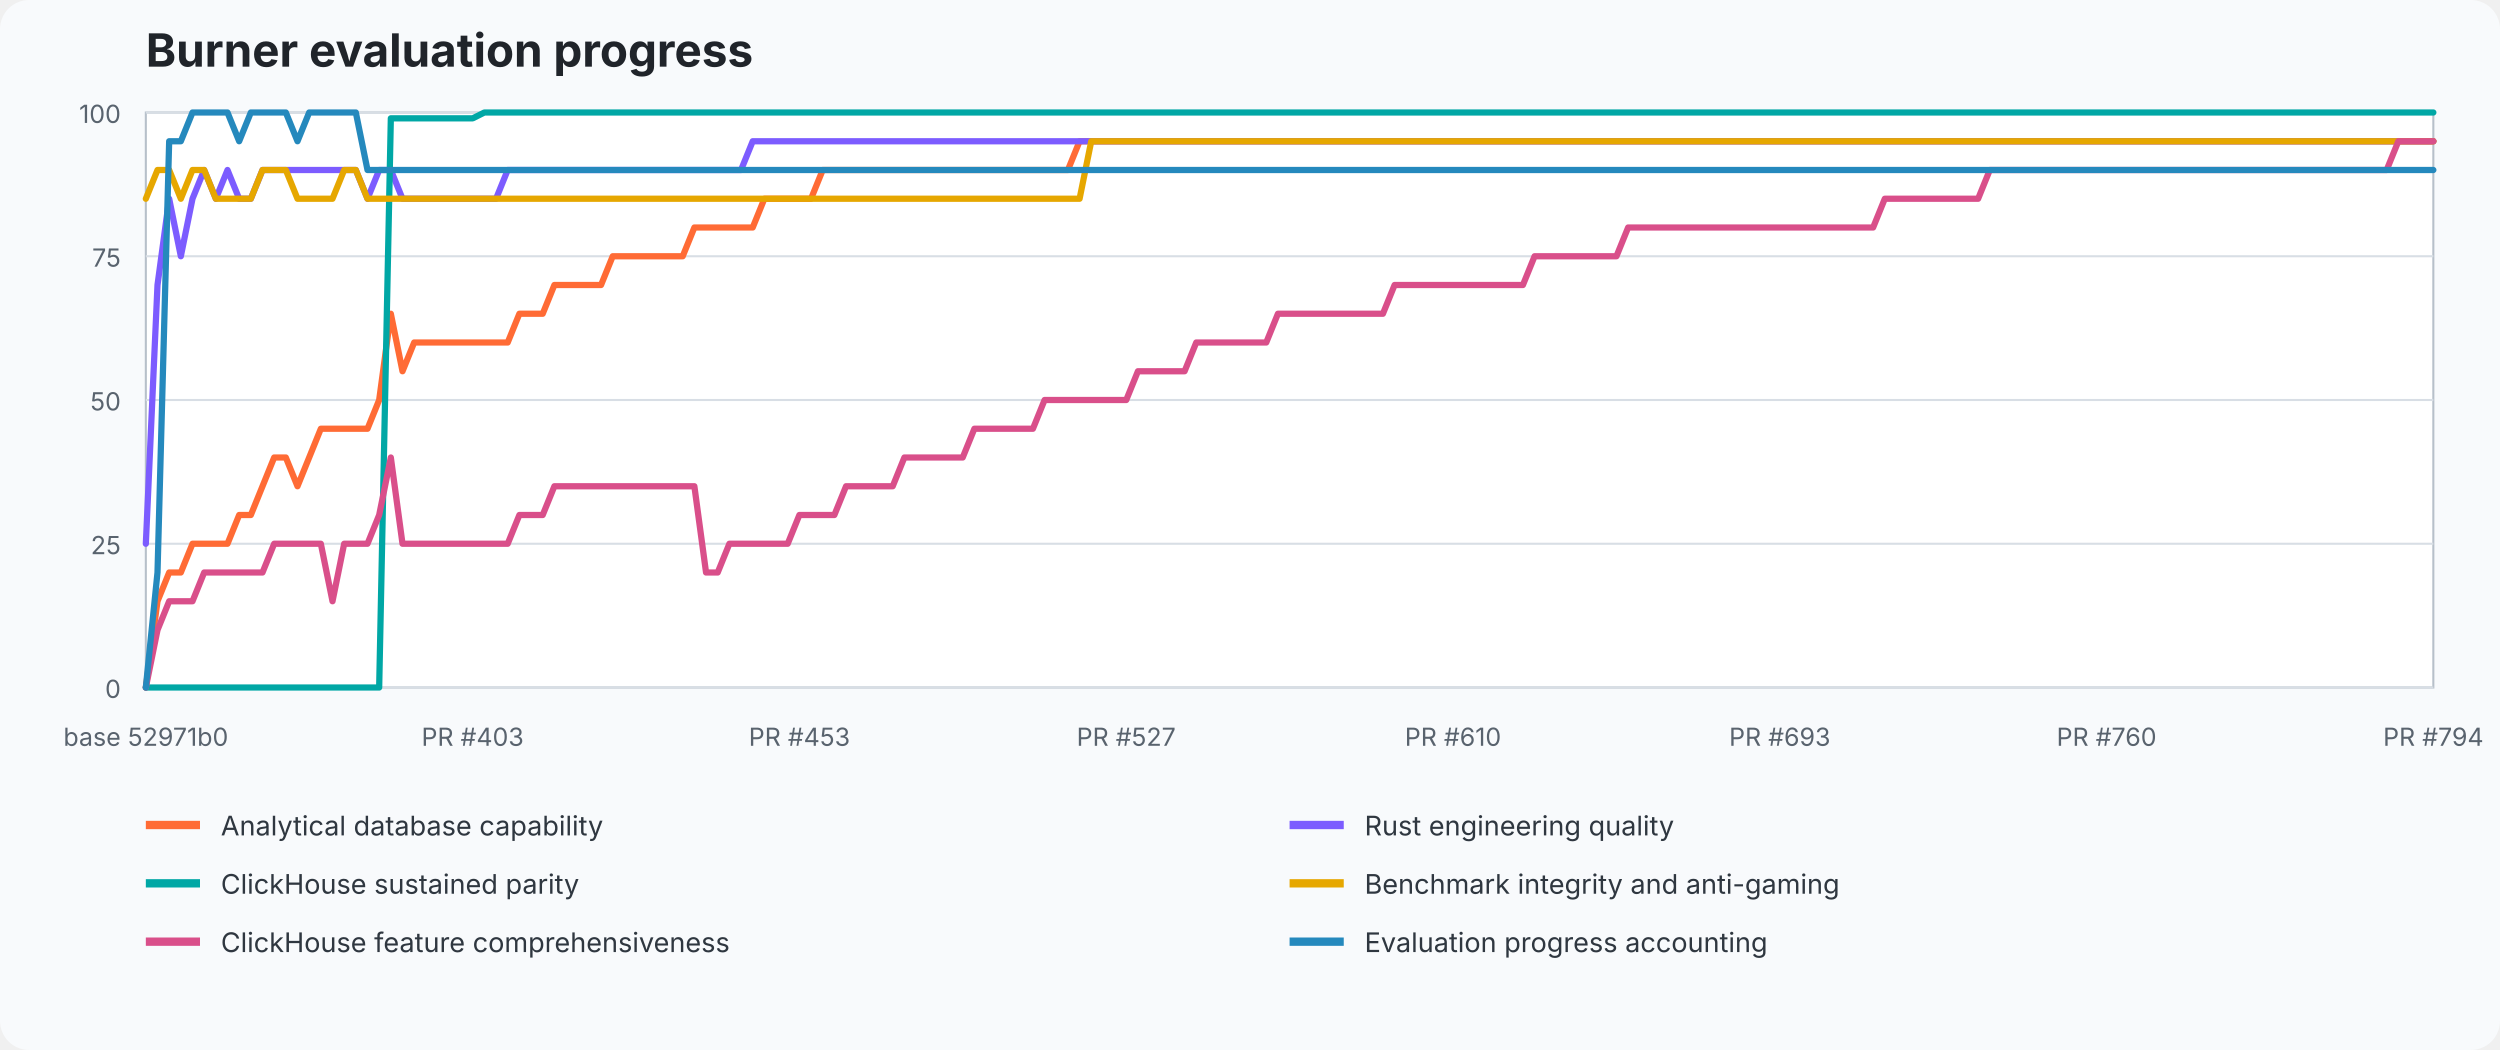
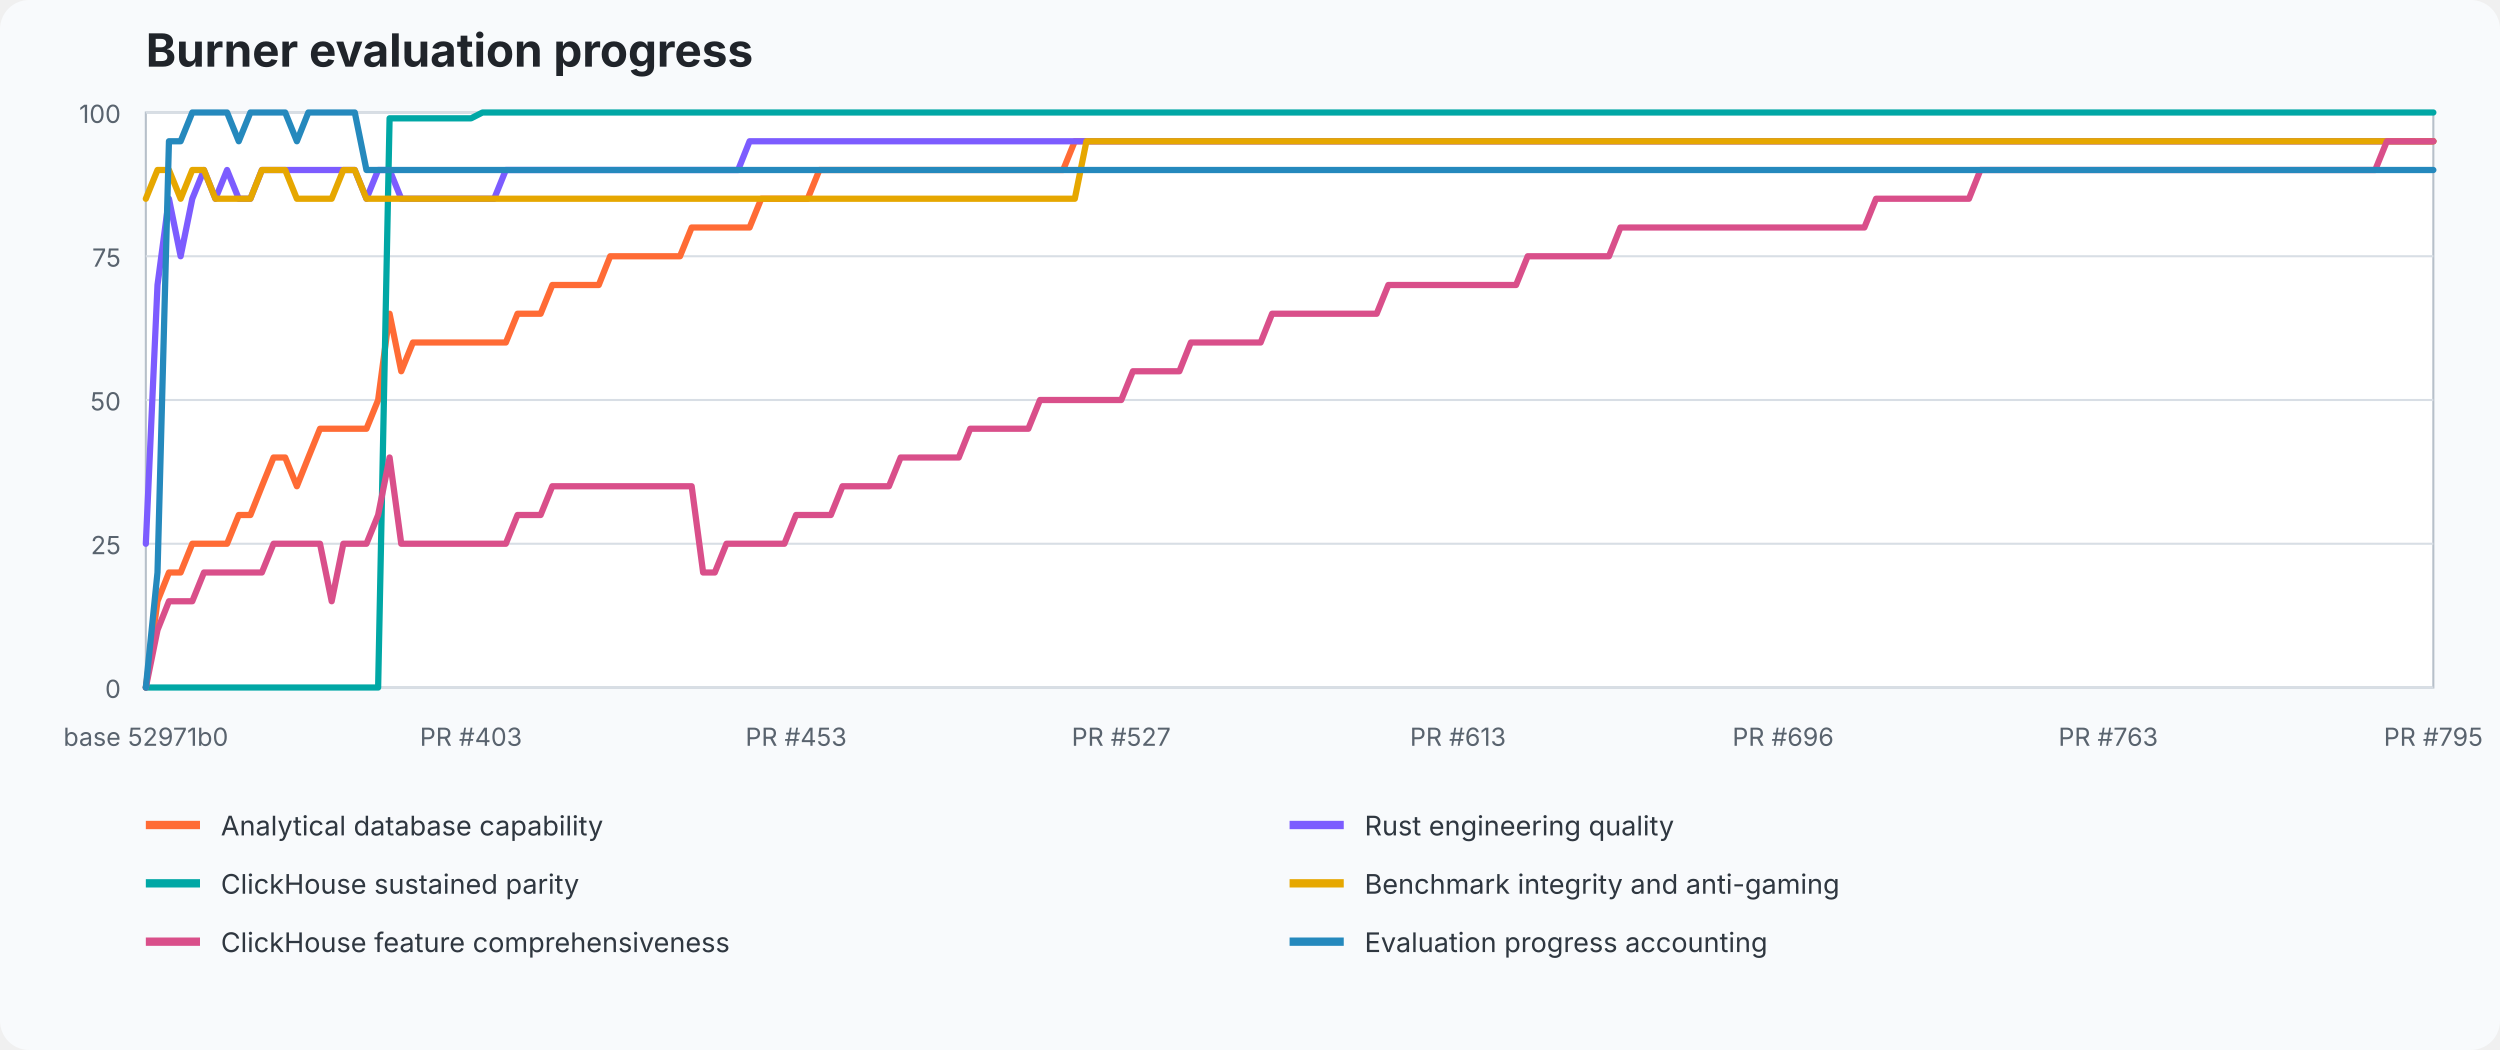
<svg xmlns="http://www.w3.org/2000/svg" width="1200" height="504" viewBox="0 0 1200 504" role="img" aria-labelledby="title desc">
  <style>text{font-family:ui-sans-serif,system-ui,-apple-system,BlinkMacSystemFont,"Segoe UI",sans-serif}.title{font-size:22px;font-weight:700;fill:#20242a}.axis{font-size:12px;fill:#59636e}.legend{font-size:13px;fill:#2f3740}.grid{stroke:#d8dee5;stroke-width:1}.plot{fill:#fff;stroke:#b7c0ca}</style>
  <rect width="100%" height="100%" fill="#f8fafc" rx="14" />
  <text x="70" y="32" class="title">Burner evaluation progress</text>
  <rect x="70" y="54" width="1098" height="276" class="plot" />
  <line x1="70" y1="330" x2="1168" y2="330" class="grid" />
  <text x="58" y="335" text-anchor="end" class="axis">0</text>
  <line x1="70" y1="261" x2="1168" y2="261" class="grid" />
  <text x="58" y="266" text-anchor="end" class="axis">25</text>
  <line x1="70" y1="192" x2="1168" y2="192" class="grid" />
  <text x="58" y="197" text-anchor="end" class="axis">50</text>
  <line x1="70" y1="123" x2="1168" y2="123" class="grid" />
  <text x="58" y="128" text-anchor="end" class="axis">75</text>
  <line x1="70" y1="54" x2="1168" y2="54" class="grid" />
  <text x="58" y="59" text-anchor="end" class="axis">100</text>
-   <polyline points="70.0,330.0 75.6,288.6 81.2,274.8 86.8,274.8 92.4,261.0 98.0,261.0 103.6,261.0 109.2,261.0 114.8,247.2 120.4,247.2 126.0,233.4 131.6,219.6 137.2,219.6 142.8,233.4 148.4,219.6 154.0,205.8 159.6,205.8 165.2,205.8 170.8,205.8 176.4,205.8 182.0,192.0 187.6,150.6 193.2,178.2 198.8,164.4 204.4,164.4 210.1,164.4 215.7,164.4 221.3,164.4 226.9,164.4 232.5,164.4 238.1,164.4 243.7,164.4 249.3,150.6 254.9,150.6 260.5,150.6 266.1,136.8 271.7,136.8 277.3,136.8 282.9,136.8 288.5,136.8 294.1,123.0 299.7,123.0 305.3,123.0 310.9,123.0 316.5,123.0 322.1,123.0 327.7,123.0 333.3,109.2 338.9,109.2 344.5,109.2 350.1,109.2 355.7,109.2 361.3,109.2 366.9,95.4 372.5,95.4 378.1,95.4 383.7,95.4 389.3,95.4 394.9,81.6 400.5,81.6 406.1,81.6 411.7,81.6 417.3,81.6 422.9,81.6 428.5,81.6 434.1,81.6 439.7,81.6 445.3,81.6 450.9,81.6 456.5,81.6 462.1,81.6 467.7,81.6 473.3,81.6 478.9,81.6 484.6,81.6 490.2,81.6 495.8,81.6 501.4,81.6 507.0,81.6 512.6,81.6 518.2,67.8 523.8,67.8 529.4,67.8 535.0,67.8 540.6,67.8 546.2,67.8 551.8,67.8 557.4,67.8 563.0,67.8 568.6,67.8 574.2,67.8 579.8,67.8 585.4,67.8 591.0,67.8 596.6,67.8 602.2,67.8 607.8,67.8 613.4,67.8 619.0,67.8 624.6,67.8 630.2,67.8 635.8,67.8 641.4,67.8 647.0,67.8 652.6,67.8 658.2,67.8 663.8,67.8 669.4,67.8 675.0,67.8 680.6,67.8 686.2,67.8 691.8,67.8 697.4,67.8 703.0,67.8 708.6,67.8 714.2,67.8 719.8,67.8 725.4,67.8 731.0,67.8 736.6,67.8 742.2,67.8 747.8,67.8 753.4,67.8 759.1,67.8 764.7,67.8 770.3,67.8 775.9,67.8 781.5,67.8 787.1,67.8 792.7,67.8 798.3,67.8 803.9,67.8 809.5,67.8 815.1,67.8 820.7,67.8 826.3,67.8 831.9,67.8 837.5,67.8 843.1,67.8 848.7,67.8 854.3,67.8 859.9,67.8 865.5,67.8 871.1,67.8 876.7,67.8 882.3,67.8 887.9,67.8 893.5,67.8 899.1,67.8 904.7,67.8 910.3,67.8 915.9,67.8 921.5,67.8 927.1,67.8 932.7,67.8 938.3,67.8 943.9,67.8 949.5,67.8 955.1,67.8 960.7,67.8 966.3,67.8 971.9,67.8 977.5,67.8 983.1,67.8 988.7,67.8 994.3,67.8 999.9,67.8 1005.5,67.8 1011.1,67.8 1016.7,67.8 1022.3,67.8 1027.9,67.8 1033.6,67.8 1039.2,67.8 1044.8,67.8 1050.4,67.8 1056.0,67.8 1061.6,67.8 1067.2,67.8 1072.8,67.8 1078.4,67.8 1084.0,67.8 1089.6,67.8 1095.2,67.8 1100.8,67.8 1106.4,67.8 1112.0,67.8 1117.6,67.8 1123.2,67.8 1128.8,67.8 1134.4,67.8 1140.0,67.8 1145.6,67.8 1151.2,67.8 1156.8,67.8 1162.4,67.8 1168.0,67.8" fill="none" stroke="#ff6b35" stroke-width="3" stroke-linejoin="round" stroke-linecap="round" />
-   <polyline points="70.0,261.0 75.6,136.8 81.2,95.4 86.8,123.0 92.4,95.4 98.0,81.6 103.6,95.4 109.2,81.6 114.8,95.4 120.4,95.4 126.0,81.6 131.6,81.6 137.2,81.6 142.8,81.6 148.4,81.6 154.0,81.6 159.6,81.6 165.2,81.6 170.8,81.6 176.4,95.4 182.0,81.6 187.6,81.6 193.2,95.4 198.8,95.4 204.4,95.4 210.1,95.4 215.7,95.4 221.3,95.4 226.9,95.4 232.5,95.4 238.1,95.4 243.7,81.6 249.3,81.6 254.9,81.6 260.5,81.6 266.1,81.6 271.7,81.6 277.3,81.6 282.9,81.6 288.5,81.6 294.1,81.6 299.7,81.6 305.3,81.6 310.9,81.6 316.5,81.6 322.1,81.6 327.7,81.6 333.3,81.6 338.9,81.6 344.5,81.6 350.1,81.6 355.7,81.6 361.3,67.8 366.9,67.8 372.5,67.8 378.1,67.8 383.7,67.8 389.3,67.8 394.9,67.8 400.5,67.8 406.1,67.8 411.7,67.8 417.3,67.8 422.9,67.8 428.5,67.8 434.1,67.8 439.7,67.8 445.3,67.8 450.9,67.8 456.5,67.8 462.1,67.8 467.7,67.8 473.3,67.8 478.9,67.8 484.6,67.8 490.2,67.8 495.8,67.8 501.4,67.8 507.0,67.8 512.6,67.8 518.2,67.8 523.8,67.8 529.4,67.8 535.0,67.8 540.6,67.8 546.2,67.8 551.8,67.8 557.4,67.8 563.0,67.8 568.6,67.8 574.2,67.8 579.8,67.8 585.4,67.8 591.0,67.8 596.6,67.8 602.2,67.8 607.8,67.8 613.4,67.8 619.0,67.8 624.6,67.8 630.2,67.8 635.8,67.8 641.4,67.8 647.0,67.8 652.6,67.8 658.2,67.8 663.8,67.8 669.4,67.8 675.0,67.8 680.6,67.8 686.2,67.8 691.8,67.8 697.4,67.8 703.0,67.8 708.6,67.8 714.2,67.8 719.8,67.8 725.4,67.8 731.0,67.8 736.6,67.8 742.2,67.8 747.8,67.8 753.4,67.8 759.1,67.8 764.7,67.8 770.3,67.8 775.9,67.8 781.5,67.8 787.1,67.8 792.7,67.8 798.3,67.8 803.9,67.8 809.5,67.8 815.1,67.8 820.7,67.8 826.3,67.8 831.9,67.8 837.5,67.8 843.1,67.8 848.7,67.8 854.3,67.8 859.9,67.8 865.5,67.8 871.1,67.8 876.7,67.8 882.3,67.8 887.9,67.8 893.5,67.8 899.1,67.8 904.7,67.8 910.3,67.8 915.9,67.8 921.5,67.8 927.1,67.8 932.7,67.8 938.3,67.8 943.9,67.8 949.5,67.8 955.1,67.8 960.7,67.8 966.3,67.8 971.9,67.8 977.5,67.8 983.1,67.8 988.7,67.8 994.3,67.8 999.9,67.8 1005.5,67.8 1011.1,67.8 1016.7,67.8 1022.3,67.8 1027.9,67.8 1033.6,67.8 1039.2,67.8 1044.8,67.8 1050.4,67.8 1056.0,67.8 1061.6,67.8 1067.2,67.8 1072.8,67.8 1078.4,67.8 1084.0,67.8 1089.6,67.8 1095.2,67.8 1100.8,67.8 1106.4,67.8 1112.0,67.8 1117.6,67.8 1123.2,67.8 1128.8,67.8 1134.4,67.8 1140.0,67.8 1145.6,67.8 1151.2,67.8 1156.8,67.8 1162.4,67.8 1168.0,67.8" fill="none" stroke="#7c5cff" stroke-width="3" stroke-linejoin="round" stroke-linecap="round" />
-   <polyline points="70.0,330.0 75.6,330.0 81.2,330.0 86.8,330.0 92.4,330.0 98.0,330.0 103.6,330.0 109.2,330.0 114.8,330.0 120.4,330.0 126.0,330.0 131.6,330.0 137.2,330.0 142.8,330.0 148.4,330.0 154.0,330.0 159.6,330.0 165.2,330.0 170.8,330.0 176.4,330.0 182.0,330.0 187.6,56.8 193.2,56.8 198.8,56.8 204.4,56.8 210.1,56.8 215.7,56.8 221.3,56.8 226.9,56.8 232.5,54.0 238.1,54.0 243.7,54.0 249.3,54.0 254.9,54.0 260.5,54.0 266.1,54.0 271.7,54.0 277.3,54.0 282.9,54.0 288.5,54.0 294.1,54.0 299.7,54.0 305.3,54.0 310.9,54.0 316.5,54.0 322.1,54.0 327.7,54.0 333.3,54.0 338.9,54.0 344.5,54.0 350.1,54.0 355.7,54.0 361.3,54.0 366.9,54.0 372.5,54.0 378.1,54.0 383.7,54.0 389.3,54.0 394.9,54.0 400.5,54.0 406.1,54.0 411.7,54.0 417.3,54.0 422.9,54.0 428.5,54.0 434.1,54.0 439.7,54.0 445.3,54.0 450.9,54.0 456.5,54.0 462.1,54.0 467.7,54.0 473.3,54.0 478.9,54.0 484.6,54.0 490.2,54.0 495.8,54.0 501.4,54.0 507.0,54.0 512.6,54.0 518.2,54.0 523.8,54.0 529.4,54.0 535.0,54.0 540.6,54.0 546.2,54.0 551.8,54.0 557.4,54.0 563.0,54.0 568.6,54.0 574.2,54.0 579.8,54.0 585.4,54.0 591.0,54.0 596.6,54.0 602.2,54.0 607.8,54.0 613.4,54.0 619.0,54.0 624.6,54.0 630.2,54.0 635.8,54.0 641.4,54.0 647.0,54.0 652.6,54.0 658.2,54.0 663.8,54.0 669.4,54.0 675.0,54.0 680.6,54.0 686.2,54.0 691.8,54.0 697.4,54.0 703.0,54.0 708.6,54.0 714.2,54.0 719.8,54.0 725.4,54.0 731.0,54.0 736.6,54.0 742.2,54.0 747.8,54.0 753.4,54.0 759.1,54.0 764.7,54.0 770.3,54.0 775.9,54.0 781.5,54.0 787.1,54.0 792.7,54.0 798.3,54.0 803.9,54.0 809.5,54.0 815.1,54.0 820.7,54.0 826.3,54.0 831.9,54.0 837.5,54.0 843.1,54.0 848.7,54.0 854.3,54.0 859.9,54.0 865.5,54.0 871.1,54.0 876.7,54.0 882.3,54.0 887.9,54.0 893.5,54.0 899.1,54.0 904.7,54.0 910.3,54.0 915.9,54.0 921.5,54.0 927.1,54.0 932.7,54.0 938.3,54.0 943.9,54.0 949.5,54.0 955.1,54.0 960.7,54.0 966.3,54.0 971.9,54.0 977.5,54.0 983.1,54.0 988.7,54.0 994.3,54.0 999.9,54.0 1005.5,54.0 1011.1,54.0 1016.7,54.0 1022.3,54.0 1027.9,54.0 1033.6,54.0 1039.2,54.0 1044.8,54.0 1050.4,54.0 1056.0,54.0 1061.6,54.0 1067.2,54.0 1072.8,54.0 1078.4,54.0 1084.0,54.0 1089.6,54.0 1095.2,54.0 1100.8,54.0 1106.4,54.0 1112.0,54.0 1117.6,54.0 1123.2,54.0 1128.8,54.0 1134.4,54.0 1140.0,54.0 1145.6,54.0 1151.2,54.0 1156.8,54.0 1162.4,54.0 1168.0,54.0" fill="none" stroke="#00a7a5" stroke-width="3" stroke-linejoin="round" stroke-linecap="round" />
-   <polyline points="70.0,95.4 75.6,81.6 81.2,81.6 86.8,95.4 92.4,81.6 98.0,81.6 103.6,95.4 109.2,95.4 114.8,95.4 120.4,95.4 126.0,81.6 131.6,81.6 137.2,81.6 142.8,95.4 148.4,95.4 154.0,95.4 159.6,95.4 165.2,81.6 170.8,81.6 176.4,95.4 182.0,95.4 187.6,95.4 193.2,95.4 198.8,95.4 204.4,95.4 210.1,95.4 215.7,95.4 221.3,95.4 226.9,95.4 232.5,95.4 238.1,95.4 243.7,95.4 249.3,95.4 254.9,95.4 260.5,95.4 266.1,95.4 271.7,95.4 277.3,95.4 282.9,95.4 288.5,95.4 294.1,95.4 299.7,95.4 305.3,95.4 310.9,95.4 316.5,95.4 322.1,95.4 327.7,95.4 333.3,95.4 338.9,95.4 344.5,95.4 350.1,95.4 355.7,95.4 361.3,95.4 366.9,95.4 372.5,95.4 378.1,95.4 383.7,95.4 389.3,95.4 394.9,95.4 400.5,95.4 406.1,95.4 411.7,95.4 417.3,95.4 422.9,95.4 428.5,95.4 434.1,95.4 439.7,95.4 445.3,95.4 450.9,95.4 456.5,95.4 462.1,95.4 467.7,95.4 473.3,95.4 478.9,95.4 484.6,95.4 490.2,95.4 495.8,95.4 501.4,95.4 507.0,95.4 512.6,95.4 518.2,95.4 523.8,67.8 529.4,67.8 535.0,67.8 540.6,67.8 546.2,67.8 551.8,67.8 557.4,67.8 563.0,67.8 568.6,67.8 574.2,67.8 579.8,67.8 585.4,67.8 591.0,67.8 596.6,67.8 602.2,67.8 607.8,67.8 613.4,67.8 619.0,67.8 624.6,67.8 630.2,67.8 635.8,67.8 641.4,67.8 647.0,67.8 652.6,67.8 658.2,67.8 663.8,67.8 669.4,67.8 675.0,67.8 680.6,67.8 686.2,67.8 691.8,67.8 697.4,67.8 703.0,67.8 708.6,67.8 714.2,67.8 719.8,67.8 725.4,67.8 731.0,67.8 736.6,67.8 742.2,67.8 747.8,67.8 753.4,67.8 759.1,67.8 764.7,67.8 770.3,67.8 775.9,67.8 781.5,67.8 787.1,67.8 792.7,67.8 798.3,67.8 803.9,67.8 809.5,67.8 815.1,67.8 820.7,67.8 826.3,67.8 831.9,67.8 837.5,67.8 843.1,67.8 848.7,67.8 854.3,67.8 859.9,67.8 865.5,67.8 871.1,67.8 876.7,67.8 882.3,67.8 887.9,67.8 893.5,67.8 899.1,67.8 904.7,67.8 910.3,67.8 915.9,67.8 921.5,67.8 927.1,67.8 932.7,67.8 938.3,67.8 943.9,67.8 949.5,67.8 955.1,67.8 960.7,67.8 966.3,67.8 971.9,67.8 977.5,67.8 983.1,67.8 988.7,67.8 994.3,67.8 999.9,67.8 1005.5,67.8 1011.1,67.8 1016.7,67.8 1022.3,67.8 1027.9,67.8 1033.6,67.8 1039.2,67.8 1044.8,67.8 1050.4,67.8 1056.0,67.8 1061.6,67.8 1067.2,67.8 1072.8,67.8 1078.4,67.8 1084.0,67.8 1089.6,67.8 1095.2,67.8 1100.8,67.8 1106.4,67.8 1112.0,67.8 1117.6,67.8 1123.2,67.8 1128.8,67.8 1134.4,67.8 1140.0,67.8 1145.6,67.8 1151.2,67.8 1156.8,67.8 1162.4,67.8 1168.0,67.8" fill="none" stroke="#e6a700" stroke-width="3" stroke-linejoin="round" stroke-linecap="round" />
-   <polyline points="70.0,330.0 75.6,302.4 81.2,288.6 86.8,288.6 92.4,288.6 98.0,274.8 103.6,274.8 109.2,274.8 114.8,274.8 120.4,274.8 126.0,274.8 131.6,261.0 137.2,261.0 142.8,261.0 148.4,261.0 154.0,261.0 159.6,288.6 165.2,261.0 170.8,261.0 176.4,261.0 182.0,247.2 187.6,219.6 193.2,261.0 198.8,261.0 204.4,261.0 210.1,261.0 215.7,261.0 221.3,261.0 226.9,261.0 232.5,261.0 238.1,261.0 243.7,261.0 249.3,247.2 254.9,247.2 260.5,247.2 266.1,233.4 271.7,233.4 277.3,233.4 282.9,233.4 288.5,233.4 294.1,233.4 299.7,233.4 305.3,233.4 310.9,233.4 316.5,233.4 322.1,233.4 327.7,233.4 333.3,233.4 338.9,274.8 344.5,274.8 350.1,261.0 355.7,261.0 361.3,261.0 366.9,261.0 372.5,261.0 378.1,261.0 383.7,247.2 389.3,247.2 394.9,247.2 400.5,247.2 406.1,233.4 411.7,233.4 417.3,233.4 422.9,233.4 428.5,233.4 434.1,219.6 439.7,219.6 445.3,219.6 450.9,219.6 456.5,219.6 462.1,219.6 467.7,205.8 473.3,205.8 478.9,205.8 484.6,205.8 490.2,205.8 495.8,205.8 501.4,192.0 507.0,192.0 512.6,192.0 518.2,192.0 523.8,192.0 529.4,192.0 535.0,192.0 540.6,192.0 546.2,178.2 551.8,178.2 557.4,178.2 563.0,178.2 568.6,178.2 574.2,164.4 579.8,164.4 585.4,164.4 591.0,164.4 596.6,164.4 602.2,164.4 607.8,164.4 613.4,150.6 619.0,150.6 624.6,150.6 630.2,150.6 635.8,150.6 641.4,150.6 647.0,150.6 652.6,150.6 658.2,150.6 663.8,150.6 669.4,136.8 675.0,136.8 680.6,136.8 686.2,136.8 691.8,136.8 697.4,136.8 703.0,136.8 708.6,136.8 714.2,136.8 719.8,136.8 725.4,136.8 731.0,136.8 736.6,123.0 742.2,123.0 747.8,123.0 753.4,123.0 759.1,123.0 764.7,123.0 770.3,123.0 775.9,123.0 781.5,109.2 787.1,109.2 792.7,109.2 798.3,109.2 803.9,109.2 809.5,109.2 815.1,109.2 820.7,109.2 826.3,109.2 831.9,109.2 837.5,109.2 843.1,109.2 848.7,109.2 854.3,109.2 859.9,109.2 865.5,109.2 871.1,109.2 876.7,109.2 882.3,109.2 887.9,109.2 893.5,109.2 899.1,109.2 904.7,95.4 910.3,95.4 915.9,95.4 921.5,95.4 927.1,95.4 932.7,95.4 938.3,95.4 943.9,95.4 949.5,95.4 955.1,81.6 960.7,81.6 966.3,81.6 971.9,81.6 977.5,81.6 983.1,81.6 988.7,81.6 994.3,81.6 999.9,81.6 1005.5,81.6 1011.1,81.6 1016.7,81.6 1022.3,81.6 1027.9,81.6 1033.6,81.6 1039.2,81.6 1044.8,81.6 1050.4,81.6 1056.0,81.6 1061.6,81.6 1067.2,81.6 1072.8,81.6 1078.4,81.6 1084.0,81.6 1089.6,81.6 1095.2,81.6 1100.8,81.6 1106.4,81.6 1112.0,81.6 1117.6,81.6 1123.2,81.6 1128.8,81.6 1134.4,81.6 1140.0,81.6 1145.6,81.6 1151.2,67.8 1156.8,67.8 1162.4,67.8 1168.0,67.8" fill="none" stroke="#d94f8a" stroke-width="3" stroke-linejoin="round" stroke-linecap="round" />
-   <polyline points="70.0,330.0 75.6,274.8 81.2,67.8 86.8,67.8 92.4,54.0 98.0,54.0 103.6,54.0 109.2,54.0 114.8,67.8 120.4,54.0 126.0,54.0 131.6,54.0 137.2,54.0 142.8,67.8 148.4,54.0 154.0,54.0 159.6,54.0 165.2,54.0 170.8,54.0 176.4,81.6 182.0,81.6 187.6,81.6 193.2,81.6 198.8,81.6 204.4,81.6 210.1,81.6 215.7,81.6 221.3,81.6 226.9,81.6 232.5,81.6 238.1,81.6 243.7,81.6 249.3,81.6 254.9,81.6 260.5,81.6 266.1,81.6 271.7,81.6 277.3,81.6 282.9,81.6 288.5,81.6 294.1,81.6 299.7,81.6 305.3,81.6 310.9,81.6 316.5,81.6 322.1,81.6 327.7,81.6 333.3,81.6 338.9,81.6 344.5,81.6 350.1,81.6 355.7,81.6 361.3,81.6 366.9,81.6 372.5,81.6 378.1,81.6 383.7,81.6 389.3,81.6 394.9,81.6 400.5,81.6 406.1,81.6 411.7,81.6 417.3,81.6 422.9,81.6 428.5,81.6 434.1,81.6 439.7,81.6 445.3,81.6 450.9,81.6 456.5,81.6 462.1,81.6 467.7,81.6 473.3,81.6 478.9,81.6 484.6,81.6 490.2,81.6 495.8,81.6 501.4,81.6 507.0,81.6 512.6,81.6 518.2,81.6 523.8,81.6 529.4,81.6 535.0,81.6 540.6,81.6 546.2,81.6 551.8,81.6 557.4,81.6 563.0,81.6 568.6,81.6 574.2,81.6 579.8,81.6 585.4,81.6 591.0,81.6 596.6,81.6 602.2,81.6 607.8,81.6 613.4,81.6 619.0,81.6 624.6,81.6 630.2,81.6 635.8,81.6 641.4,81.6 647.0,81.6 652.6,81.6 658.2,81.6 663.8,81.6 669.4,81.6 675.0,81.6 680.6,81.6 686.2,81.6 691.8,81.6 697.4,81.6 703.0,81.6 708.6,81.6 714.2,81.6 719.8,81.6 725.4,81.6 731.0,81.6 736.6,81.6 742.2,81.6 747.8,81.6 753.4,81.6 759.1,81.6 764.7,81.6 770.3,81.6 775.9,81.6 781.5,81.6 787.1,81.6 792.7,81.6 798.3,81.6 803.9,81.6 809.5,81.6 815.1,81.6 820.7,81.6 826.3,81.6 831.9,81.6 837.5,81.6 843.1,81.6 848.7,81.6 854.3,81.6 859.9,81.6 865.5,81.6 871.1,81.6 876.7,81.6 882.3,81.6 887.9,81.6 893.5,81.6 899.1,81.6 904.7,81.6 910.3,81.6 915.9,81.6 921.5,81.6 927.1,81.6 932.7,81.6 938.3,81.6 943.9,81.6 949.5,81.6 955.1,81.6 960.7,81.6 966.3,81.6 971.9,81.6 977.5,81.6 983.1,81.6 988.7,81.6 994.3,81.6 999.9,81.6 1005.5,81.6 1011.1,81.6 1016.7,81.6 1022.3,81.6 1027.9,81.6 1033.6,81.6 1039.2,81.6 1044.8,81.6 1050.4,81.6 1056.0,81.6 1061.6,81.6 1067.2,81.6 1072.8,81.6 1078.4,81.6 1084.0,81.6 1089.6,81.6 1095.2,81.6 1100.8,81.6 1106.4,81.6 1112.0,81.6 1117.6,81.6 1123.2,81.6 1128.8,81.6 1134.4,81.6 1140.0,81.6 1145.6,81.6 1151.2,81.6 1156.8,81.6 1162.4,81.6 1168.0,81.6" fill="none" stroke="#2589bd" stroke-width="3" stroke-linejoin="round" stroke-linecap="round" />
+   <polyline points="70.0,330.0 75.6,288.6 81.1,274.8 86.7,274.8 92.3,261.0 97.9,261.0 103.4,261.0 109.0,261.0 114.6,247.2 120.2,247.2 125.7,233.4 131.3,219.6 136.9,219.6 142.5,233.4 148.0,219.6 153.6,205.8 159.2,205.8 164.8,205.8 170.3,205.8 175.9,205.8 181.5,192.0 187.0,150.6 192.6,178.2 198.2,164.4 203.8,164.4 209.3,164.4 214.9,164.4 220.5,164.4 226.1,164.4 231.6,164.4 237.2,164.4 242.8,164.4 248.4,150.6 253.9,150.6 259.5,150.6 265.1,136.8 270.6,136.8 276.2,136.8 281.8,136.8 287.4,136.8 292.9,123.0 298.5,123.0 304.1,123.0 309.7,123.0 315.2,123.0 320.8,123.0 326.4,123.0 332.0,109.2 337.5,109.2 343.1,109.2 348.7,109.2 354.3,109.2 359.8,109.2 365.4,95.4 371.0,95.4 376.5,95.4 382.1,95.4 387.7,95.4 393.3,81.6 398.8,81.6 404.4,81.6 410.0,81.6 415.6,81.6 421.1,81.6 426.7,81.6 432.3,81.6 437.9,81.6 443.4,81.6 449.0,81.6 454.6,81.6 460.2,81.6 465.7,81.6 471.3,81.6 476.9,81.6 482.4,81.6 488.0,81.6 493.6,81.6 499.2,81.6 504.7,81.6 510.3,81.6 515.9,67.8 521.5,67.8 527.0,67.8 532.6,67.8 538.2,67.8 543.8,67.8 549.3,67.8 554.9,67.8 560.5,67.8 566.1,67.8 571.6,67.8 577.2,67.8 582.8,67.8 588.3,67.8 593.9,67.8 599.5,67.8 605.1,67.8 610.6,67.8 616.2,67.8 621.8,67.8 627.4,67.8 632.9,67.8 638.5,67.8 644.1,67.8 649.7,67.8 655.2,67.8 660.8,67.8 666.4,67.8 671.9,67.8 677.5,67.8 683.1,67.8 688.7,67.8 694.2,67.8 699.8,67.8 705.4,67.8 711.0,67.8 716.5,67.8 722.1,67.8 727.7,67.8 733.3,67.8 738.8,67.8 744.4,67.8 750.0,67.8 755.6,67.8 761.1,67.8 766.7,67.8 772.3,67.8 777.8,67.8 783.4,67.8 789.0,67.8 794.6,67.8 800.1,67.8 805.7,67.8 811.3,67.8 816.9,67.8 822.4,67.8 828.0,67.8 833.6,67.8 839.2,67.8 844.7,67.8 850.3,67.8 855.9,67.8 861.5,67.8 867.0,67.8 872.6,67.8 878.2,67.8 883.7,67.8 889.3,67.8 894.9,67.8 900.5,67.8 906.0,67.8 911.6,67.8 917.2,67.8 922.8,67.8 928.3,67.8 933.9,67.8 939.5,67.8 945.1,67.8 950.6,67.8 956.2,67.8 961.8,67.8 967.4,67.8 972.9,67.8 978.5,67.8 984.1,67.8 989.6,67.8 995.2,67.8 1000.8,67.8 1006.4,67.8 1011.9,67.8 1017.5,67.8 1023.1,67.8 1028.7,67.8 1034.2,67.8 1039.8,67.8 1045.4,67.8 1051.0,67.8 1056.5,67.8 1062.1,67.8 1067.7,67.8 1073.2,67.8 1078.8,67.8 1084.4,67.8 1090.0,67.8 1095.5,67.8 1101.1,67.8 1106.7,67.8 1112.3,67.8 1117.8,67.8 1123.4,67.8 1129.0,67.8 1134.6,67.8 1140.1,67.8 1145.7,67.8 1151.3,67.8 1156.9,67.8 1162.4,67.8 1168.0,67.8" fill="none" stroke="#ff6b35" stroke-width="3" stroke-linejoin="round" stroke-linecap="round" />
+   <polyline points="70.0,261.0 75.6,136.8 81.1,95.4 86.7,123.0 92.3,95.4 97.9,81.6 103.4,95.4 109.0,81.6 114.6,95.4 120.2,95.4 125.7,81.6 131.3,81.6 136.9,81.6 142.5,81.6 148.0,81.6 153.6,81.6 159.2,81.6 164.8,81.6 170.3,81.6 175.9,95.4 181.5,81.6 187.0,81.6 192.6,95.4 198.2,95.4 203.8,95.4 209.3,95.4 214.9,95.4 220.5,95.4 226.1,95.4 231.6,95.4 237.2,95.4 242.8,81.6 248.4,81.6 253.9,81.6 259.5,81.6 265.1,81.6 270.6,81.6 276.2,81.6 281.8,81.6 287.4,81.6 292.9,81.6 298.5,81.6 304.1,81.6 309.7,81.6 315.2,81.6 320.8,81.6 326.4,81.6 332.0,81.6 337.5,81.6 343.1,81.6 348.7,81.6 354.3,81.6 359.8,67.8 365.4,67.8 371.0,67.8 376.5,67.8 382.1,67.8 387.7,67.8 393.3,67.8 398.8,67.8 404.4,67.8 410.0,67.8 415.6,67.8 421.1,67.8 426.7,67.8 432.3,67.8 437.9,67.8 443.4,67.8 449.0,67.8 454.6,67.8 460.2,67.8 465.7,67.8 471.3,67.8 476.9,67.8 482.4,67.8 488.0,67.8 493.6,67.8 499.2,67.8 504.7,67.8 510.3,67.8 515.9,67.8 521.5,67.8 527.0,67.8 532.6,67.8 538.2,67.8 543.8,67.8 549.3,67.8 554.9,67.8 560.5,67.8 566.1,67.8 571.6,67.8 577.2,67.8 582.8,67.8 588.3,67.8 593.9,67.8 599.5,67.8 605.1,67.8 610.6,67.8 616.2,67.8 621.8,67.8 627.4,67.8 632.9,67.8 638.5,67.8 644.1,67.8 649.7,67.8 655.2,67.8 660.8,67.8 666.4,67.8 671.9,67.8 677.5,67.8 683.1,67.8 688.7,67.8 694.2,67.8 699.8,67.8 705.4,67.8 711.0,67.8 716.5,67.8 722.1,67.8 727.7,67.8 733.3,67.8 738.8,67.8 744.4,67.8 750.0,67.8 755.6,67.8 761.1,67.8 766.7,67.8 772.3,67.8 777.8,67.8 783.4,67.8 789.0,67.8 794.6,67.8 800.1,67.8 805.7,67.8 811.3,67.8 816.9,67.8 822.4,67.8 828.0,67.8 833.6,67.8 839.2,67.8 844.7,67.8 850.3,67.8 855.9,67.8 861.5,67.8 867.0,67.8 872.6,67.8 878.2,67.8 883.7,67.8 889.3,67.8 894.9,67.8 900.5,67.8 906.0,67.8 911.6,67.8 917.2,67.8 922.8,67.8 928.3,67.8 933.9,67.8 939.5,67.8 945.1,67.8 950.6,67.8 956.2,67.8 961.8,67.8 967.4,67.8 972.9,67.8 978.5,67.8 984.1,67.8 989.6,67.8 995.2,67.8 1000.8,67.8 1006.4,67.8 1011.9,67.8 1017.5,67.8 1023.1,67.8 1028.7,67.8 1034.2,67.8 1039.8,67.8 1045.4,67.8 1051.0,67.8 1056.5,67.8 1062.1,67.8 1067.7,67.8 1073.2,67.8 1078.8,67.8 1084.4,67.8 1090.0,67.8 1095.5,67.8 1101.1,67.8 1106.7,67.8 1112.3,67.8 1117.8,67.8 1123.4,67.8 1129.0,67.8 1134.6,67.8 1140.1,67.8 1145.7,67.8 1151.3,67.8 1156.9,67.8 1162.4,67.8 1168.0,67.8" fill="none" stroke="#7c5cff" stroke-width="3" stroke-linejoin="round" stroke-linecap="round" />
+   <polyline points="70.0,330.0 75.6,330.0 81.1,330.0 86.7,330.0 92.3,330.0 97.9,330.0 103.4,330.0 109.0,330.0 114.6,330.0 120.2,330.0 125.7,330.0 131.3,330.0 136.9,330.0 142.5,330.0 148.0,330.0 153.6,330.0 159.2,330.0 164.8,330.0 170.3,330.0 175.9,330.0 181.5,330.0 187.0,56.8 192.6,56.8 198.2,56.8 203.8,56.8 209.3,56.8 214.9,56.8 220.5,56.8 226.1,56.8 231.6,54.0 237.2,54.0 242.8,54.0 248.4,54.0 253.9,54.0 259.5,54.0 265.1,54.0 270.6,54.0 276.2,54.0 281.8,54.0 287.4,54.0 292.9,54.0 298.5,54.0 304.1,54.0 309.7,54.0 315.2,54.0 320.8,54.0 326.4,54.0 332.0,54.0 337.5,54.0 343.1,54.0 348.7,54.0 354.3,54.0 359.8,54.0 365.4,54.0 371.0,54.0 376.5,54.0 382.1,54.0 387.7,54.0 393.3,54.0 398.8,54.0 404.4,54.0 410.0,54.0 415.6,54.0 421.1,54.0 426.7,54.0 432.3,54.0 437.9,54.0 443.4,54.0 449.0,54.0 454.6,54.0 460.2,54.0 465.7,54.0 471.3,54.0 476.9,54.0 482.4,54.0 488.0,54.0 493.6,54.0 499.2,54.0 504.7,54.0 510.3,54.0 515.9,54.0 521.5,54.0 527.0,54.0 532.6,54.0 538.2,54.0 543.8,54.0 549.3,54.0 554.9,54.0 560.5,54.0 566.1,54.0 571.6,54.0 577.2,54.0 582.8,54.0 588.3,54.0 593.9,54.0 599.5,54.0 605.1,54.0 610.6,54.0 616.2,54.0 621.8,54.0 627.4,54.0 632.9,54.0 638.5,54.0 644.1,54.0 649.7,54.0 655.2,54.0 660.8,54.0 666.4,54.0 671.9,54.0 677.5,54.0 683.1,54.0 688.7,54.0 694.2,54.0 699.8,54.0 705.4,54.0 711.0,54.0 716.5,54.0 722.1,54.0 727.7,54.0 733.3,54.0 738.8,54.0 744.4,54.0 750.0,54.0 755.6,54.0 761.1,54.0 766.7,54.0 772.3,54.0 777.8,54.0 783.4,54.0 789.0,54.0 794.6,54.0 800.1,54.0 805.7,54.0 811.3,54.0 816.9,54.0 822.4,54.0 828.0,54.0 833.6,54.0 839.2,54.0 844.7,54.0 850.3,54.0 855.9,54.0 861.5,54.0 867.0,54.0 872.6,54.0 878.2,54.0 883.7,54.0 889.3,54.0 894.9,54.0 900.5,54.0 906.0,54.0 911.6,54.0 917.2,54.0 922.8,54.0 928.3,54.0 933.9,54.0 939.5,54.0 945.1,54.0 950.6,54.0 956.2,54.0 961.8,54.0 967.4,54.0 972.9,54.0 978.5,54.0 984.1,54.0 989.6,54.0 995.2,54.0 1000.8,54.0 1006.4,54.0 1011.9,54.0 1017.5,54.0 1023.1,54.0 1028.7,54.0 1034.2,54.0 1039.8,54.0 1045.4,54.0 1051.0,54.0 1056.5,54.0 1062.1,54.0 1067.7,54.0 1073.2,54.0 1078.8,54.0 1084.4,54.0 1090.0,54.0 1095.5,54.0 1101.1,54.0 1106.7,54.0 1112.3,54.0 1117.8,54.0 1123.4,54.0 1129.0,54.0 1134.6,54.0 1140.1,54.0 1145.7,54.0 1151.3,54.0 1156.9,54.0 1162.4,54.0 1168.0,54.0" fill="none" stroke="#00a7a5" stroke-width="3" stroke-linejoin="round" stroke-linecap="round" />
+   <polyline points="70.0,95.4 75.6,81.6 81.1,81.6 86.7,95.4 92.3,81.6 97.9,81.6 103.4,95.4 109.0,95.4 114.6,95.4 120.2,95.4 125.7,81.6 131.3,81.6 136.9,81.6 142.5,95.4 148.0,95.4 153.6,95.4 159.2,95.4 164.8,81.6 170.3,81.6 175.9,95.4 181.5,95.4 187.0,95.4 192.6,95.4 198.2,95.4 203.8,95.4 209.3,95.4 214.9,95.4 220.5,95.4 226.1,95.4 231.6,95.4 237.2,95.4 242.8,95.4 248.4,95.4 253.9,95.4 259.5,95.4 265.1,95.4 270.6,95.4 276.2,95.4 281.8,95.4 287.4,95.4 292.9,95.4 298.5,95.4 304.1,95.4 309.7,95.4 315.2,95.4 320.8,95.4 326.4,95.4 332.0,95.4 337.5,95.4 343.1,95.4 348.7,95.4 354.3,95.4 359.8,95.4 365.4,95.4 371.0,95.4 376.5,95.4 382.1,95.4 387.7,95.4 393.3,95.4 398.8,95.4 404.4,95.4 410.0,95.4 415.6,95.4 421.1,95.4 426.7,95.4 432.3,95.4 437.9,95.4 443.4,95.4 449.0,95.4 454.6,95.4 460.2,95.4 465.7,95.4 471.3,95.4 476.9,95.4 482.4,95.4 488.0,95.4 493.6,95.4 499.2,95.4 504.7,95.4 510.3,95.4 515.9,95.4 521.5,67.8 527.0,67.8 532.6,67.8 538.2,67.8 543.8,67.8 549.3,67.8 554.9,67.8 560.5,67.8 566.1,67.8 571.6,67.8 577.2,67.8 582.8,67.8 588.3,67.8 593.9,67.8 599.5,67.8 605.1,67.8 610.6,67.8 616.2,67.8 621.8,67.8 627.4,67.8 632.9,67.8 638.5,67.8 644.1,67.8 649.7,67.8 655.2,67.8 660.8,67.8 666.4,67.8 671.9,67.8 677.5,67.8 683.1,67.8 688.7,67.8 694.2,67.8 699.8,67.8 705.4,67.8 711.0,67.8 716.5,67.8 722.1,67.8 727.7,67.8 733.3,67.8 738.8,67.8 744.4,67.8 750.0,67.8 755.6,67.8 761.1,67.8 766.7,67.8 772.3,67.8 777.8,67.8 783.4,67.8 789.0,67.8 794.6,67.8 800.1,67.8 805.7,67.8 811.3,67.8 816.9,67.8 822.4,67.8 828.0,67.8 833.6,67.8 839.2,67.8 844.7,67.8 850.3,67.8 855.9,67.8 861.5,67.8 867.0,67.8 872.6,67.8 878.2,67.8 883.7,67.8 889.3,67.8 894.9,67.8 900.5,67.8 906.0,67.8 911.6,67.8 917.2,67.8 922.8,67.8 928.3,67.8 933.9,67.8 939.5,67.8 945.1,67.8 950.6,67.8 956.2,67.8 961.8,67.8 967.4,67.8 972.9,67.8 978.5,67.8 984.1,67.8 989.6,67.8 995.2,67.8 1000.8,67.8 1006.4,67.8 1011.9,67.8 1017.5,67.8 1023.1,67.8 1028.7,67.8 1034.2,67.8 1039.8,67.8 1045.4,67.8 1051.0,67.8 1056.5,67.8 1062.1,67.8 1067.7,67.8 1073.2,67.8 1078.8,67.8 1084.4,67.8 1090.0,67.8 1095.5,67.8 1101.1,67.8 1106.7,67.8 1112.3,67.8 1117.8,67.8 1123.4,67.8 1129.0,67.8 1134.6,67.8 1140.1,67.8 1145.7,67.8 1151.3,67.8 1156.9,67.8 1162.4,67.8 1168.0,67.8" fill="none" stroke="#e6a700" stroke-width="3" stroke-linejoin="round" stroke-linecap="round" />
+   <polyline points="70.0,330.0 75.6,302.4 81.1,288.6 86.7,288.6 92.3,288.6 97.9,274.8 103.4,274.8 109.0,274.8 114.6,274.8 120.2,274.8 125.7,274.8 131.3,261.0 136.9,261.0 142.5,261.0 148.0,261.0 153.6,261.0 159.2,288.6 164.8,261.0 170.3,261.0 175.9,261.0 181.5,247.2 187.0,219.6 192.6,261.0 198.2,261.0 203.8,261.0 209.3,261.0 214.9,261.0 220.5,261.0 226.1,261.0 231.6,261.0 237.2,261.0 242.8,261.0 248.4,247.2 253.9,247.2 259.5,247.2 265.1,233.4 270.6,233.4 276.2,233.4 281.8,233.4 287.4,233.4 292.9,233.4 298.5,233.4 304.1,233.4 309.7,233.4 315.2,233.4 320.8,233.4 326.4,233.4 332.0,233.4 337.5,274.8 343.1,274.8 348.7,261.0 354.3,261.0 359.8,261.0 365.4,261.0 371.0,261.0 376.5,261.0 382.1,247.2 387.7,247.2 393.3,247.2 398.8,247.2 404.4,233.4 410.0,233.4 415.6,233.4 421.1,233.4 426.7,233.4 432.3,219.6 437.9,219.6 443.4,219.6 449.0,219.6 454.6,219.6 460.2,219.6 465.7,205.8 471.3,205.8 476.9,205.8 482.4,205.8 488.0,205.8 493.6,205.8 499.2,192.0 504.7,192.0 510.3,192.0 515.9,192.0 521.5,192.0 527.0,192.0 532.6,192.0 538.2,192.0 543.8,178.2 549.3,178.2 554.9,178.2 560.5,178.2 566.1,178.2 571.6,164.4 577.2,164.4 582.8,164.4 588.3,164.4 593.9,164.4 599.5,164.4 605.1,164.4 610.6,150.6 616.2,150.6 621.8,150.6 627.4,150.6 632.9,150.6 638.5,150.6 644.1,150.6 649.7,150.6 655.2,150.6 660.8,150.6 666.4,136.8 671.9,136.8 677.5,136.8 683.1,136.8 688.7,136.8 694.2,136.8 699.8,136.8 705.4,136.8 711.0,136.8 716.5,136.8 722.1,136.8 727.7,136.8 733.3,123.0 738.8,123.0 744.4,123.0 750.0,123.0 755.6,123.0 761.1,123.0 766.7,123.0 772.3,123.0 777.8,109.2 783.4,109.2 789.0,109.2 794.6,109.2 800.1,109.2 805.7,109.2 811.3,109.2 816.9,109.2 822.4,109.2 828.0,109.2 833.6,109.2 839.2,109.2 844.7,109.2 850.3,109.2 855.9,109.2 861.5,109.2 867.0,109.2 872.6,109.2 878.2,109.2 883.7,109.2 889.3,109.2 894.9,109.2 900.5,95.4 906.0,95.4 911.6,95.4 917.2,95.4 922.8,95.4 928.3,95.4 933.9,95.4 939.5,95.4 945.1,95.4 950.6,81.6 956.2,81.6 961.8,81.6 967.4,81.6 972.9,81.6 978.5,81.6 984.1,81.6 989.6,81.6 995.2,81.6 1000.8,81.6 1006.4,81.6 1011.9,81.6 1017.5,81.6 1023.1,81.6 1028.7,81.6 1034.2,81.6 1039.8,81.6 1045.4,81.6 1051.0,81.6 1056.5,81.6 1062.1,81.6 1067.7,81.6 1073.2,81.6 1078.8,81.6 1084.4,81.6 1090.0,81.6 1095.5,81.6 1101.1,81.6 1106.7,81.6 1112.3,81.6 1117.8,81.6 1123.4,81.6 1129.0,81.6 1134.6,81.6 1140.1,81.6 1145.7,67.8 1151.3,67.8 1156.9,67.8 1162.4,67.8 1168.0,67.8" fill="none" stroke="#d94f8a" stroke-width="3" stroke-linejoin="round" stroke-linecap="round" />
+   <polyline points="70.0,330.0 75.6,274.8 81.1,67.8 86.7,67.8 92.3,54.0 97.9,54.0 103.4,54.0 109.0,54.0 114.6,67.8 120.2,54.0 125.7,54.0 131.3,54.0 136.9,54.0 142.5,67.8 148.0,54.0 153.6,54.0 159.2,54.0 164.8,54.0 170.3,54.0 175.9,81.6 181.5,81.6 187.0,81.6 192.6,81.6 198.2,81.6 203.8,81.6 209.3,81.6 214.9,81.6 220.5,81.6 226.1,81.6 231.6,81.6 237.2,81.6 242.8,81.6 248.4,81.6 253.9,81.6 259.5,81.6 265.1,81.6 270.6,81.6 276.2,81.6 281.8,81.6 287.4,81.6 292.9,81.6 298.5,81.6 304.1,81.6 309.7,81.6 315.2,81.6 320.8,81.6 326.4,81.6 332.0,81.6 337.5,81.6 343.1,81.6 348.7,81.6 354.3,81.6 359.8,81.6 365.4,81.6 371.0,81.6 376.5,81.6 382.1,81.6 387.7,81.6 393.3,81.6 398.8,81.6 404.4,81.6 410.0,81.6 415.6,81.6 421.1,81.6 426.7,81.6 432.3,81.6 437.9,81.6 443.4,81.6 449.0,81.6 454.6,81.6 460.2,81.6 465.7,81.6 471.3,81.6 476.9,81.6 482.4,81.6 488.0,81.6 493.6,81.6 499.2,81.6 504.7,81.6 510.3,81.6 515.9,81.6 521.5,81.6 527.0,81.6 532.6,81.6 538.2,81.6 543.8,81.6 549.3,81.6 554.9,81.6 560.5,81.6 566.1,81.6 571.6,81.6 577.2,81.6 582.8,81.6 588.3,81.6 593.9,81.6 599.5,81.6 605.1,81.6 610.6,81.6 616.2,81.6 621.8,81.6 627.4,81.6 632.9,81.6 638.5,81.6 644.1,81.6 649.7,81.6 655.2,81.6 660.8,81.6 666.4,81.6 671.9,81.6 677.5,81.6 683.1,81.6 688.7,81.6 694.2,81.6 699.8,81.6 705.4,81.6 711.0,81.6 716.5,81.6 722.1,81.6 727.7,81.6 733.3,81.6 738.8,81.6 744.4,81.6 750.0,81.6 755.6,81.6 761.1,81.6 766.7,81.6 772.3,81.6 777.8,81.6 783.4,81.6 789.0,81.6 794.6,81.6 800.1,81.6 805.7,81.6 811.3,81.6 816.9,81.6 822.4,81.6 828.0,81.6 833.6,81.6 839.2,81.6 844.7,81.6 850.3,81.6 855.9,81.6 861.5,81.6 867.0,81.6 872.6,81.6 878.2,81.6 883.7,81.6 889.3,81.6 894.9,81.6 900.5,81.6 906.0,81.6 911.6,81.6 917.2,81.6 922.8,81.6 928.3,81.6 933.9,81.6 939.5,81.6 945.1,81.6 950.6,81.6 956.2,81.6 961.8,81.6 967.4,81.6 972.9,81.6 978.5,81.6 984.1,81.6 989.6,81.6 995.2,81.6 1000.8,81.6 1006.4,81.6 1011.9,81.6 1017.5,81.6 1023.1,81.6 1028.7,81.6 1034.2,81.6 1039.8,81.6 1045.4,81.6 1051.0,81.6 1056.5,81.6 1062.1,81.6 1067.7,81.6 1073.2,81.6 1078.8,81.6 1084.4,81.6 1090.0,81.6 1095.5,81.6 1101.1,81.6 1106.7,81.6 1112.3,81.6 1117.8,81.6 1123.4,81.6 1129.0,81.6 1134.6,81.6 1140.1,81.6 1145.7,81.6 1151.3,81.6 1156.9,81.6 1162.4,81.6 1168.0,81.6" fill="none" stroke="#2589bd" stroke-width="3" stroke-linejoin="round" stroke-linecap="round" />
  <text x="70" y="358" text-anchor="middle" class="axis">base 52971b0</text>
-   <text x="226.857" y="358" text-anchor="middle" class="axis">PR #403</text>
-   <text x="383.714" y="358" text-anchor="middle" class="axis">PR #453</text>
-   <text x="540.571" y="358" text-anchor="middle" class="axis">PR #527</text>
-   <text x="697.429" y="358" text-anchor="middle" class="axis">PR #610</text>
-   <text x="854.286" y="358" text-anchor="middle" class="axis">PR #693</text>
-   <text x="1011.143" y="358" text-anchor="middle" class="axis">PR #760</text>
-   <text x="1168" y="358" text-anchor="middle" class="axis">PR #794</text>
+   <text x="226.061" y="358" text-anchor="middle" class="axis">PR #403</text>
+   <text x="382.122" y="358" text-anchor="middle" class="axis">PR #453</text>
+   <text x="538.183" y="358" text-anchor="middle" class="axis">PR #527</text>
+   <text x="699.817" y="358" text-anchor="middle" class="axis">PR #613</text>
+   <text x="855.878" y="358" text-anchor="middle" class="axis">PR #696</text>
+   <text x="1011.939" y="358" text-anchor="middle" class="axis">PR #763</text>
+   <text x="1168" y="358" text-anchor="middle" class="axis">PR #795</text>
  <line x1="70" y1="396" x2="96" y2="396" stroke="#ff6b35" stroke-width="4" />
  <text x="106" y="401" class="legend">Analytical database capability</text>
  <line x1="619" y1="396" x2="645" y2="396" stroke="#7c5cff" stroke-width="4" />
  <text x="655" y="401" class="legend">Rust engineering quality</text>
  <line x1="70" y1="424" x2="96" y2="424" stroke="#00a7a5" stroke-width="4" />
  <text x="106" y="429" class="legend">ClickHouse sustained parity</text>
  <line x1="619" y1="424" x2="645" y2="424" stroke="#e6a700" stroke-width="4" />
  <text x="655" y="429" class="legend">Benchmark integrity and anti-gaming</text>
  <line x1="70" y1="452" x2="96" y2="452" stroke="#d94f8a" stroke-width="4" />
  <text x="106" y="457" class="legend">ClickHouse feature comprehensiveness</text>
  <line x1="619" y1="452" x2="645" y2="452" stroke="#2589bd" stroke-width="4" />
  <text x="655" y="457" class="legend">Evaluation progress accounting</text>
</svg>
